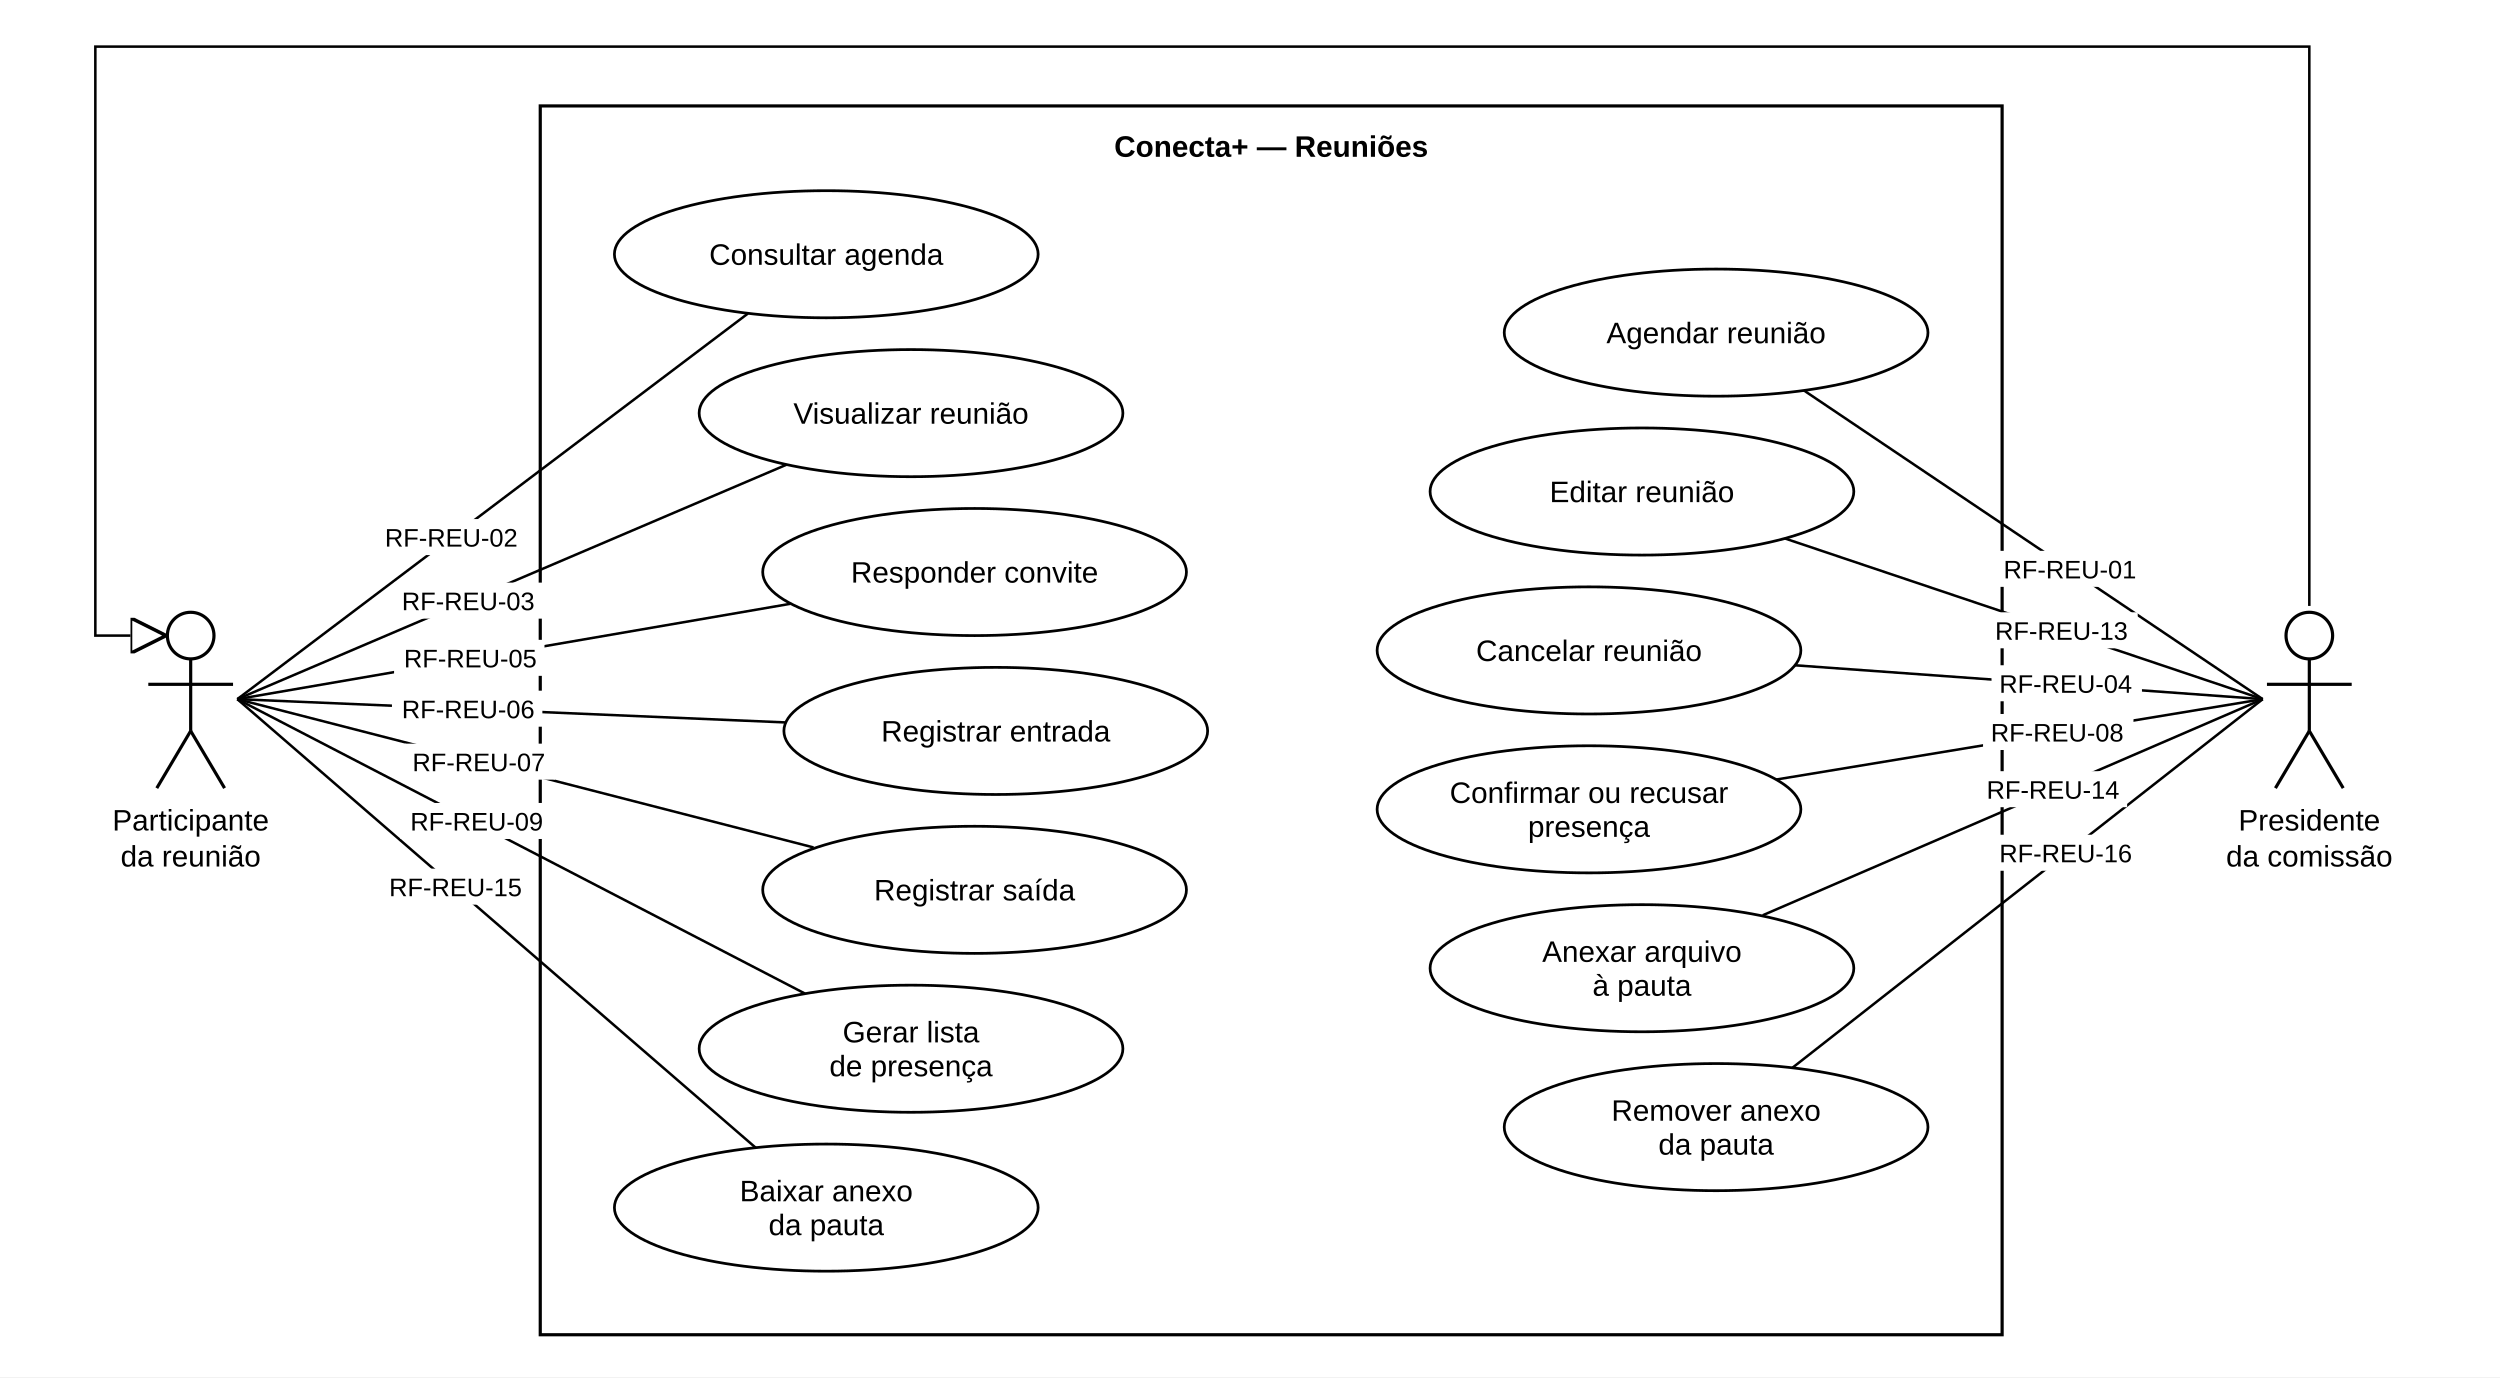
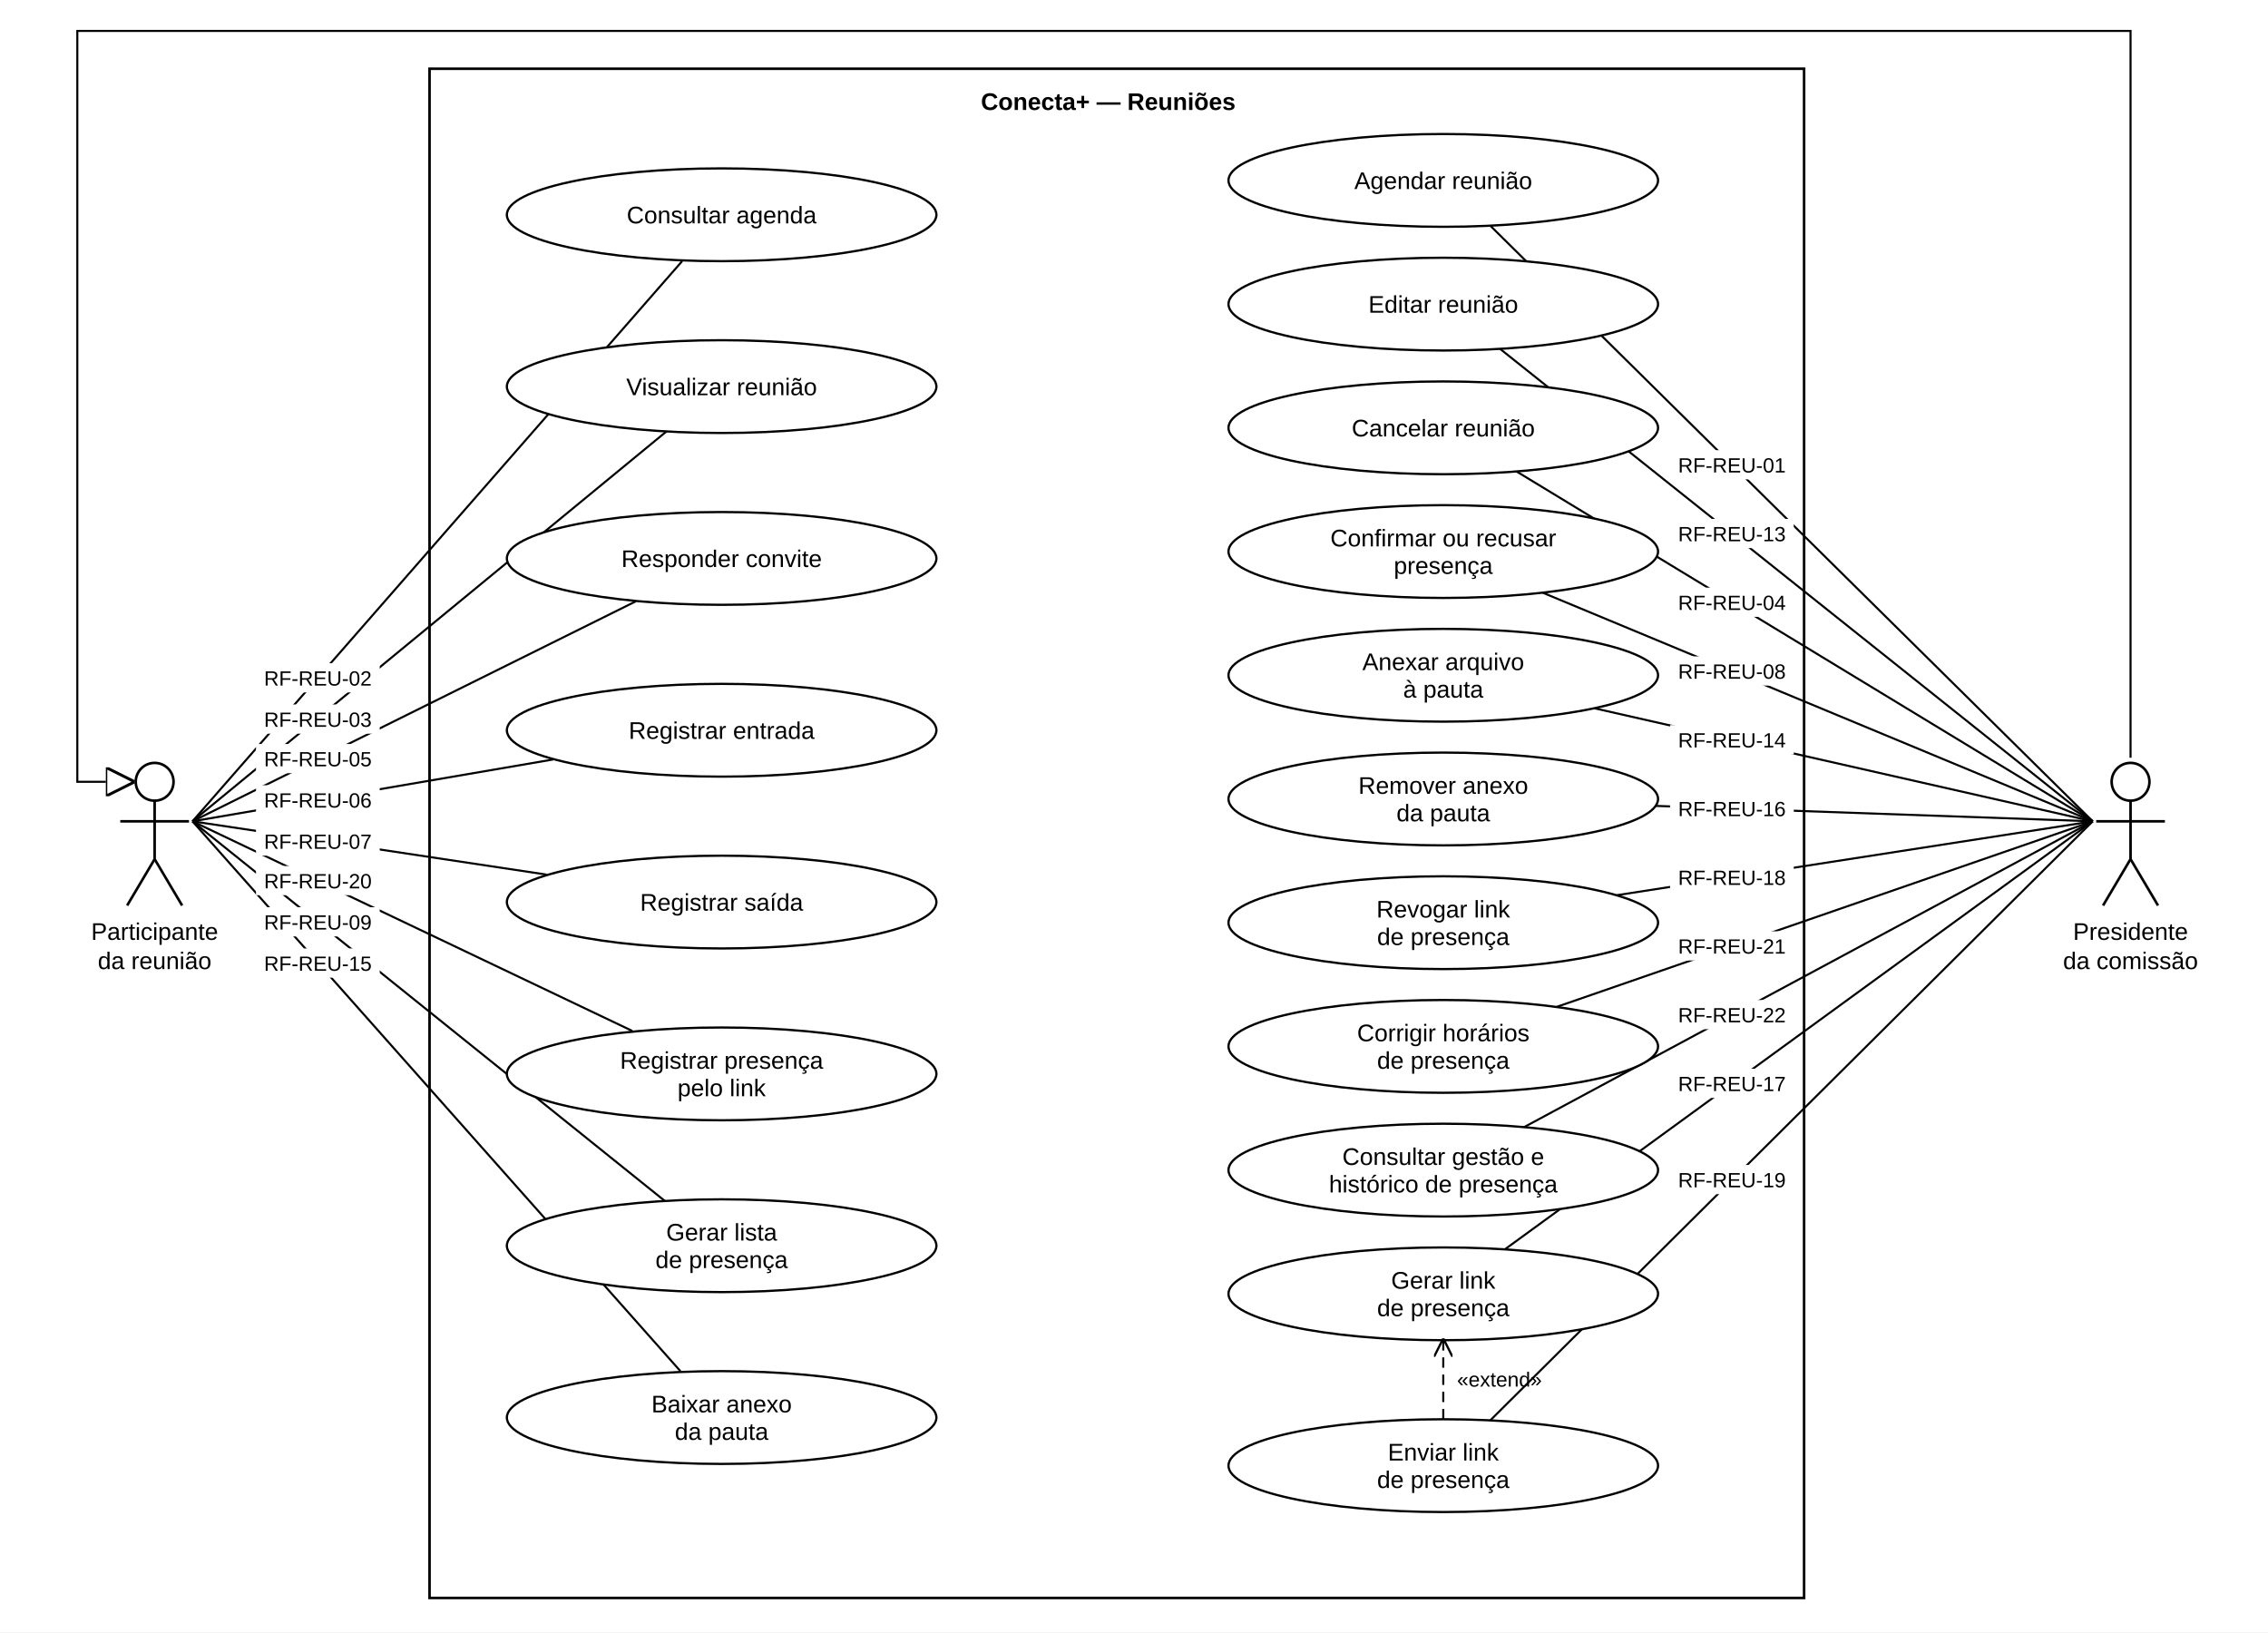
- <svg xmlns="http://www.w3.org/2000/svg" viewBox="0 0 1180 650" width="1180" height="650" font-family="Arial, Helvetica, sans-serif" font-size="14">
+ <svg xmlns="http://www.w3.org/2000/svg" viewBox="0 0 1320 950" width="1320" height="950" font-family="Arial, Helvetica, sans-serif" font-size="14">
  <defs>
    <marker id="seta-aberta" viewBox="0 0 10 10" refX="9" refY="5" markerWidth="9" markerHeight="9" orient="auto-start-reverse">
      <path d="M 0 0 L 10 5 L 0 10" fill="none" stroke="#000" stroke-width="1.2" />
    </marker>
    <marker id="heranca" viewBox="0 0 12 12" refX="11" refY="6" markerWidth="14" markerHeight="14" orient="auto-start-reverse">
      <path d="M 0 0 L 12 6 L 0 12 Z" fill="#fff" stroke="#000" stroke-width="1.2" />
    </marker>
  </defs>
-   <rect width="1180" height="650" fill="#fff" />
-   <rect x="255" y="50" width="690" height="580" fill="none" stroke="#000" stroke-width="1.5" />
-   <text x="600" y="74" text-anchor="middle" font-weight="bold">Conecta+ — Reuniões</text>
+   <rect width="1320" height="950" fill="#fff" />
+   <rect x="250" y="40" width="800" height="890" fill="none" stroke="#000" stroke-width="1.5" />
+   <text x="645" y="64" text-anchor="middle" font-weight="bold">Conecta+ — Reuniões</text>
  <g stroke="#000" stroke-width="1.2">
-     <line x1="112" y1="330" x2="353" y2="148" />
-     <line x1="112" y1="330" x2="372" y2="219" />
-     <line x1="112" y1="330" x2="373" y2="285" />
-     <line x1="112" y1="330" x2="371" y2="341" />
-     <line x1="112" y1="330" x2="384" y2="400" />
-     <line x1="112" y1="330" x2="380" y2="469" />
-     <line x1="112" y1="330" x2="357" y2="542" />
-     <line x1="1068" y1="330" x2="851" y2="184" />
-     <line x1="1068" y1="330" x2="842" y2="254" />
-     <line x1="1068" y1="330" x2="847" y2="314" />
-     <line x1="1068" y1="330" x2="838" y2="368" />
-     <line x1="1068" y1="330" x2="832" y2="432" />
-     <line x1="1068" y1="330" x2="846" y2="504" />
+     <line x1="112" y1="478" x2="397" y2="152" />
+     <line x1="112" y1="478" x2="388" y2="251" />
+     <line x1="112" y1="478" x2="370" y2="350" />
+     <line x1="112" y1="478" x2="322" y2="442" />
+     <line x1="112" y1="478" x2="318" y2="509" />
+     <line x1="112" y1="478" x2="368" y2="600" />
+     <line x1="112" y1="478" x2="387" y2="699" />
+     <line x1="112" y1="478" x2="396" y2="798" />
+     <line x1="1218" y1="478" x2="867" y2="131" />
+     <line x1="1218" y1="478" x2="873" y2="203" />
+     <line x1="1218" y1="478" x2="882" y2="274" />
+     <line x1="1218" y1="478" x2="898" y2="345" />
+     <line x1="1218" y1="478" x2="927" y2="412" />
+     <line x1="1218" y1="478" x2="963" y2="469" />
+     <line x1="1218" y1="478" x2="941" y2="521" />
+     <line x1="1218" y1="478" x2="906" y2="586" />
+     <line x1="1218" y1="478" x2="887" y2="656" />
+     <line x1="1218" y1="478" x2="876" y2="727" />
+     <line x1="1218" y1="478" x2="867" y2="827" />
  </g>
  <g>
-     <rect x="178" y="245" width="71" height="17" fill="#fff" />
-     <text x="213" y="258" text-anchor="middle" font-size="12">RF-REU-02</text>
-     <rect x="186" y="275" width="71" height="17" fill="#fff" />
-     <text x="221" y="288" text-anchor="middle" font-size="12">RF-REU-03</text>
-     <rect x="186" y="302" width="71" height="17" fill="#fff" />
-     <text x="222" y="315" text-anchor="middle" font-size="12">RF-REU-05</text>
-     <rect x="185" y="326" width="71" height="17" fill="#fff" />
-     <text x="221" y="339" text-anchor="middle" font-size="12">RF-REU-06</text>
-     <rect x="191" y="351" width="71" height="17" fill="#fff" />
-     <text x="226" y="364" text-anchor="middle" font-size="12">RF-REU-07</text>
-     <rect x="189" y="379" width="71" height="17" fill="#fff" />
-     <text x="225" y="392" text-anchor="middle" font-size="12">RF-REU-09</text>
-     <rect x="180" y="410" width="71" height="17" fill="#fff" />
-     <text x="215" y="423" text-anchor="middle" font-size="12">RF-REU-15</text>
-     <rect x="941" y="260" width="71" height="17" fill="#fff" />
-     <text x="977" y="273" text-anchor="middle" font-size="12">RF-REU-01</text>
-     <rect x="938" y="289" width="71" height="17" fill="#fff" />
-     <text x="973" y="302" text-anchor="middle" font-size="12">RF-REU-13</text>
-     <rect x="940" y="314" width="71" height="17" fill="#fff" />
-     <text x="975" y="327" text-anchor="middle" font-size="12">RF-REU-04</text>
-     <rect x="936" y="337" width="71" height="17" fill="#fff" />
-     <text x="971" y="350" text-anchor="middle" font-size="12">RF-REU-08</text>
-     <rect x="933" y="364" width="71" height="17" fill="#fff" />
-     <text x="969" y="377" text-anchor="middle" font-size="12">RF-REU-14</text>
-     <rect x="939" y="394" width="71" height="17" fill="#fff" />
-     <text x="975" y="407" text-anchor="middle" font-size="12">RF-REU-16</text>
+     <rect x="149" y="386" width="72" height="17" fill="#fff" />
+     <text x="185" y="399" text-anchor="middle" font-size="12">RF-REU-02</text>
+     <rect x="149" y="410" width="72" height="17" fill="#fff" />
+     <text x="185" y="423" text-anchor="middle" font-size="12">RF-REU-03</text>
+     <rect x="149" y="433" width="72" height="17" fill="#fff" />
+     <text x="185" y="446" text-anchor="middle" font-size="12">RF-REU-05</text>
+     <rect x="149" y="457" width="72" height="17" fill="#fff" />
+     <text x="185" y="470" text-anchor="middle" font-size="12">RF-REU-06</text>
+     <rect x="149" y="481" width="72" height="17" fill="#fff" />
+     <text x="185" y="494" text-anchor="middle" font-size="12">RF-REU-07</text>
+     <rect x="149" y="504" width="72" height="17" fill="#fff" />
+     <text x="185" y="517" text-anchor="middle" font-size="12">RF-REU-20</text>
+     <rect x="149" y="528" width="72" height="17" fill="#fff" />
+     <text x="185" y="541" text-anchor="middle" font-size="12">RF-REU-09</text>
+     <rect x="149" y="552" width="72" height="17" fill="#fff" />
+     <text x="185" y="565" text-anchor="middle" font-size="12">RF-REU-15</text>
+     <rect x="972" y="262" width="72" height="17" fill="#fff" />
+     <text x="1008" y="275" text-anchor="middle" font-size="12">RF-REU-01</text>
+     <rect x="972" y="302" width="72" height="17" fill="#fff" />
+     <text x="1008" y="315" text-anchor="middle" font-size="12">RF-REU-13</text>
+     <rect x="972" y="342" width="72" height="17" fill="#fff" />
+     <text x="1008" y="355" text-anchor="middle" font-size="12">RF-REU-04</text>
+     <rect x="972" y="382" width="72" height="17" fill="#fff" />
+     <text x="1008" y="395" text-anchor="middle" font-size="12">RF-REU-08</text>
+     <rect x="972" y="422" width="72" height="17" fill="#fff" />
+     <text x="1008" y="435" text-anchor="middle" font-size="12">RF-REU-14</text>
+     <rect x="972" y="462" width="72" height="17" fill="#fff" />
+     <text x="1008" y="475" text-anchor="middle" font-size="12">RF-REU-16</text>
+     <rect x="972" y="502" width="72" height="17" fill="#fff" />
+     <text x="1008" y="515" text-anchor="middle" font-size="12">RF-REU-18</text>
+     <rect x="972" y="542" width="72" height="17" fill="#fff" />
+     <text x="1008" y="555" text-anchor="middle" font-size="12">RF-REU-21</text>
+     <rect x="972" y="582" width="72" height="17" fill="#fff" />
+     <text x="1008" y="595" text-anchor="middle" font-size="12">RF-REU-22</text>
+     <rect x="972" y="622" width="72" height="17" fill="#fff" />
+     <text x="1008" y="635" text-anchor="middle" font-size="12">RF-REU-17</text>
+     <rect x="972" y="678" width="72" height="17" fill="#fff" />
+     <text x="1008" y="691" text-anchor="middle" font-size="12">RF-REU-19</text>
  </g>
  <g fill="#fff" stroke="#000" stroke-width="1.3">
-     <ellipse cx="390" cy="120" rx="100" ry="30" />
-     <ellipse cx="430" cy="195" rx="100" ry="30" />
-     <ellipse cx="460" cy="270" rx="100" ry="30" />
-     <ellipse cx="470" cy="345" rx="100" ry="30" />
-     <ellipse cx="460" cy="420" rx="100" ry="30" />
-     <ellipse cx="430" cy="495" rx="100" ry="30" />
-     <ellipse cx="390" cy="570" rx="100" ry="30" />
-     <ellipse cx="810" cy="157" rx="100" ry="30" />
-     <ellipse cx="775" cy="232" rx="100" ry="30" />
-     <ellipse cx="750" cy="307" rx="100" ry="30" />
-     <ellipse cx="750" cy="382" rx="100" ry="30" />
-     <ellipse cx="775" cy="457" rx="100" ry="30" />
-     <ellipse cx="810" cy="532" rx="100" ry="30" />
+     <ellipse cx="420" cy="125" rx="125" ry="27" />
+     <ellipse cx="420" cy="225" rx="125" ry="27" />
+     <ellipse cx="420" cy="325" rx="125" ry="27" />
+     <ellipse cx="420" cy="425" rx="125" ry="27" />
+     <ellipse cx="420" cy="525" rx="125" ry="27" />
+     <ellipse cx="420" cy="625" rx="125" ry="27" />
+     <ellipse cx="420" cy="725" rx="125" ry="27" />
+     <ellipse cx="420" cy="825" rx="125" ry="27" />
+     <ellipse cx="840" cy="105" rx="125" ry="27" />
+     <ellipse cx="840" cy="177" rx="125" ry="27" />
+     <ellipse cx="840" cy="249" rx="125" ry="27" />
+     <ellipse cx="840" cy="321" rx="125" ry="27" />
+     <ellipse cx="840" cy="393" rx="125" ry="27" />
+     <ellipse cx="840" cy="465" rx="125" ry="27" />
+     <ellipse cx="840" cy="537" rx="125" ry="27" />
+     <ellipse cx="840" cy="609" rx="125" ry="27" />
+     <ellipse cx="840" cy="681" rx="125" ry="27" />
+     <ellipse cx="840" cy="753" rx="125" ry="27" />
+     <ellipse cx="840" cy="853" rx="125" ry="27" />
  </g>
  <g text-anchor="middle">
-     <text x="390" y="125">Consultar agenda</text>
-     <text x="430" y="200">Visualizar reunião</text>
-     <text x="460" y="275">Responder convite</text>
-     <text x="470" y="350">Registrar entrada</text>
-     <text x="460" y="425">Registrar saída</text>
-     <text x="430" y="492">Gerar lista</text>
-     <text x="430" y="508">de presença</text>
-     <text x="390" y="567">Baixar anexo</text>
-     <text x="390" y="583">da pauta</text>
-     <text x="810" y="162">Agendar reunião</text>
-     <text x="775" y="237">Editar reunião</text>
-     <text x="750" y="312">Cancelar reunião</text>
-     <text x="750" y="379">Confirmar ou recusar</text>
-     <text x="750" y="395">presença</text>
-     <text x="775" y="454">Anexar arquivo</text>
-     <text x="775" y="470">à pauta</text>
-     <text x="810" y="529">Remover anexo</text>
-     <text x="810" y="545">da pauta</text>
+     <text x="420" y="130">Consultar agenda</text>
+     <text x="420" y="230">Visualizar reunião</text>
+     <text x="420" y="330">Responder convite</text>
+     <text x="420" y="430">Registrar entrada</text>
+     <text x="420" y="530">Registrar saída</text>
+     <text x="420" y="622">Registrar presença</text>
+     <text x="420" y="638">pelo link</text>
+     <text x="420" y="722">Gerar lista</text>
+     <text x="420" y="738">de presença</text>
+     <text x="420" y="822">Baixar anexo</text>
+     <text x="420" y="838">da pauta</text>
+     <text x="840" y="110">Agendar reunião</text>
+     <text x="840" y="182">Editar reunião</text>
+     <text x="840" y="254">Cancelar reunião</text>
+     <text x="840" y="318">Confirmar ou recusar</text>
+     <text x="840" y="334">presença</text>
+     <text x="840" y="390">Anexar arquivo</text>
+     <text x="840" y="406">à pauta</text>
+     <text x="840" y="462">Remover anexo</text>
+     <text x="840" y="478">da pauta</text>
+     <text x="840" y="534">Revogar link</text>
+     <text x="840" y="550">de presença</text>
+     <text x="840" y="606">Corrigir horários</text>
+     <text x="840" y="622">de presença</text>
+     <text x="840" y="678">Consultar gestão e</text>
+     <text x="840" y="694">histórico de presença</text>
+     <text x="840" y="750">Gerar link</text>
+     <text x="840" y="766">de presença</text>
+     <text x="840" y="850">Enviar link</text>
+     <text x="840" y="866">de presença</text>
  </g>
+   <line x1="840" y1="826" x2="840" y2="780" stroke="#000" stroke-width="1.2" stroke-dasharray="6 4" marker-end="url(#seta-aberta)" />
+   <text x="848" y="807" font-size="12">«extend»</text>
  <g stroke="#000" stroke-width="1.5" fill="none">
-     <circle cx="90" cy="300" r="11" />
-     <line x1="90" y1="311" x2="90" y2="345" />
-     <line x1="70" y1="323" x2="110" y2="323" />
-     <line x1="90" y1="345" x2="74" y2="372" />
-     <line x1="90" y1="345" x2="106" y2="372" />
-     <circle cx="1090" cy="300" r="11" />
-     <line x1="1090" y1="311" x2="1090" y2="345" />
-     <line x1="1070" y1="323" x2="1110" y2="323" />
-     <line x1="1090" y1="345" x2="1074" y2="372" />
-     <line x1="1090" y1="345" x2="1106" y2="372" />
+     <circle cx="90" cy="455" r="11" />
+     <line x1="90" y1="466" x2="90" y2="500" />
+     <line x1="70" y1="478" x2="110" y2="478" />
+     <line x1="90" y1="500" x2="74" y2="527" />
+     <line x1="90" y1="500" x2="106" y2="527" />
+     <circle cx="1240" cy="455" r="11" />
+     <line x1="1240" y1="466" x2="1240" y2="500" />
+     <line x1="1220" y1="478" x2="1260" y2="478" />
+     <line x1="1240" y1="500" x2="1224" y2="527" />
+     <line x1="1240" y1="500" x2="1256" y2="527" />
  </g>
  <g text-anchor="middle">
-     <text x="90" y="392">Participante</text>
-     <text x="90" y="409">da reunião</text>
-     <text x="1090" y="392">Presidente</text>
-     <text x="1090" y="409">da comissão</text>
+     <text x="90" y="547">Participante</text>
+     <text x="90" y="564">da reunião</text>
+     <text x="1240" y="547">Presidente</text>
+     <text x="1240" y="564">da comissão</text>
  </g>
-   <polyline points="1090,286 1090,22 45,22 45,300 77,300" fill="none" stroke="#000" stroke-width="1.2" marker-end="url(#heranca)" />
+   <polyline points="1240,441 1240,18 45,18 45,455 77,455" fill="none" stroke="#000" stroke-width="1.2" marker-end="url(#heranca)" />
</svg>
